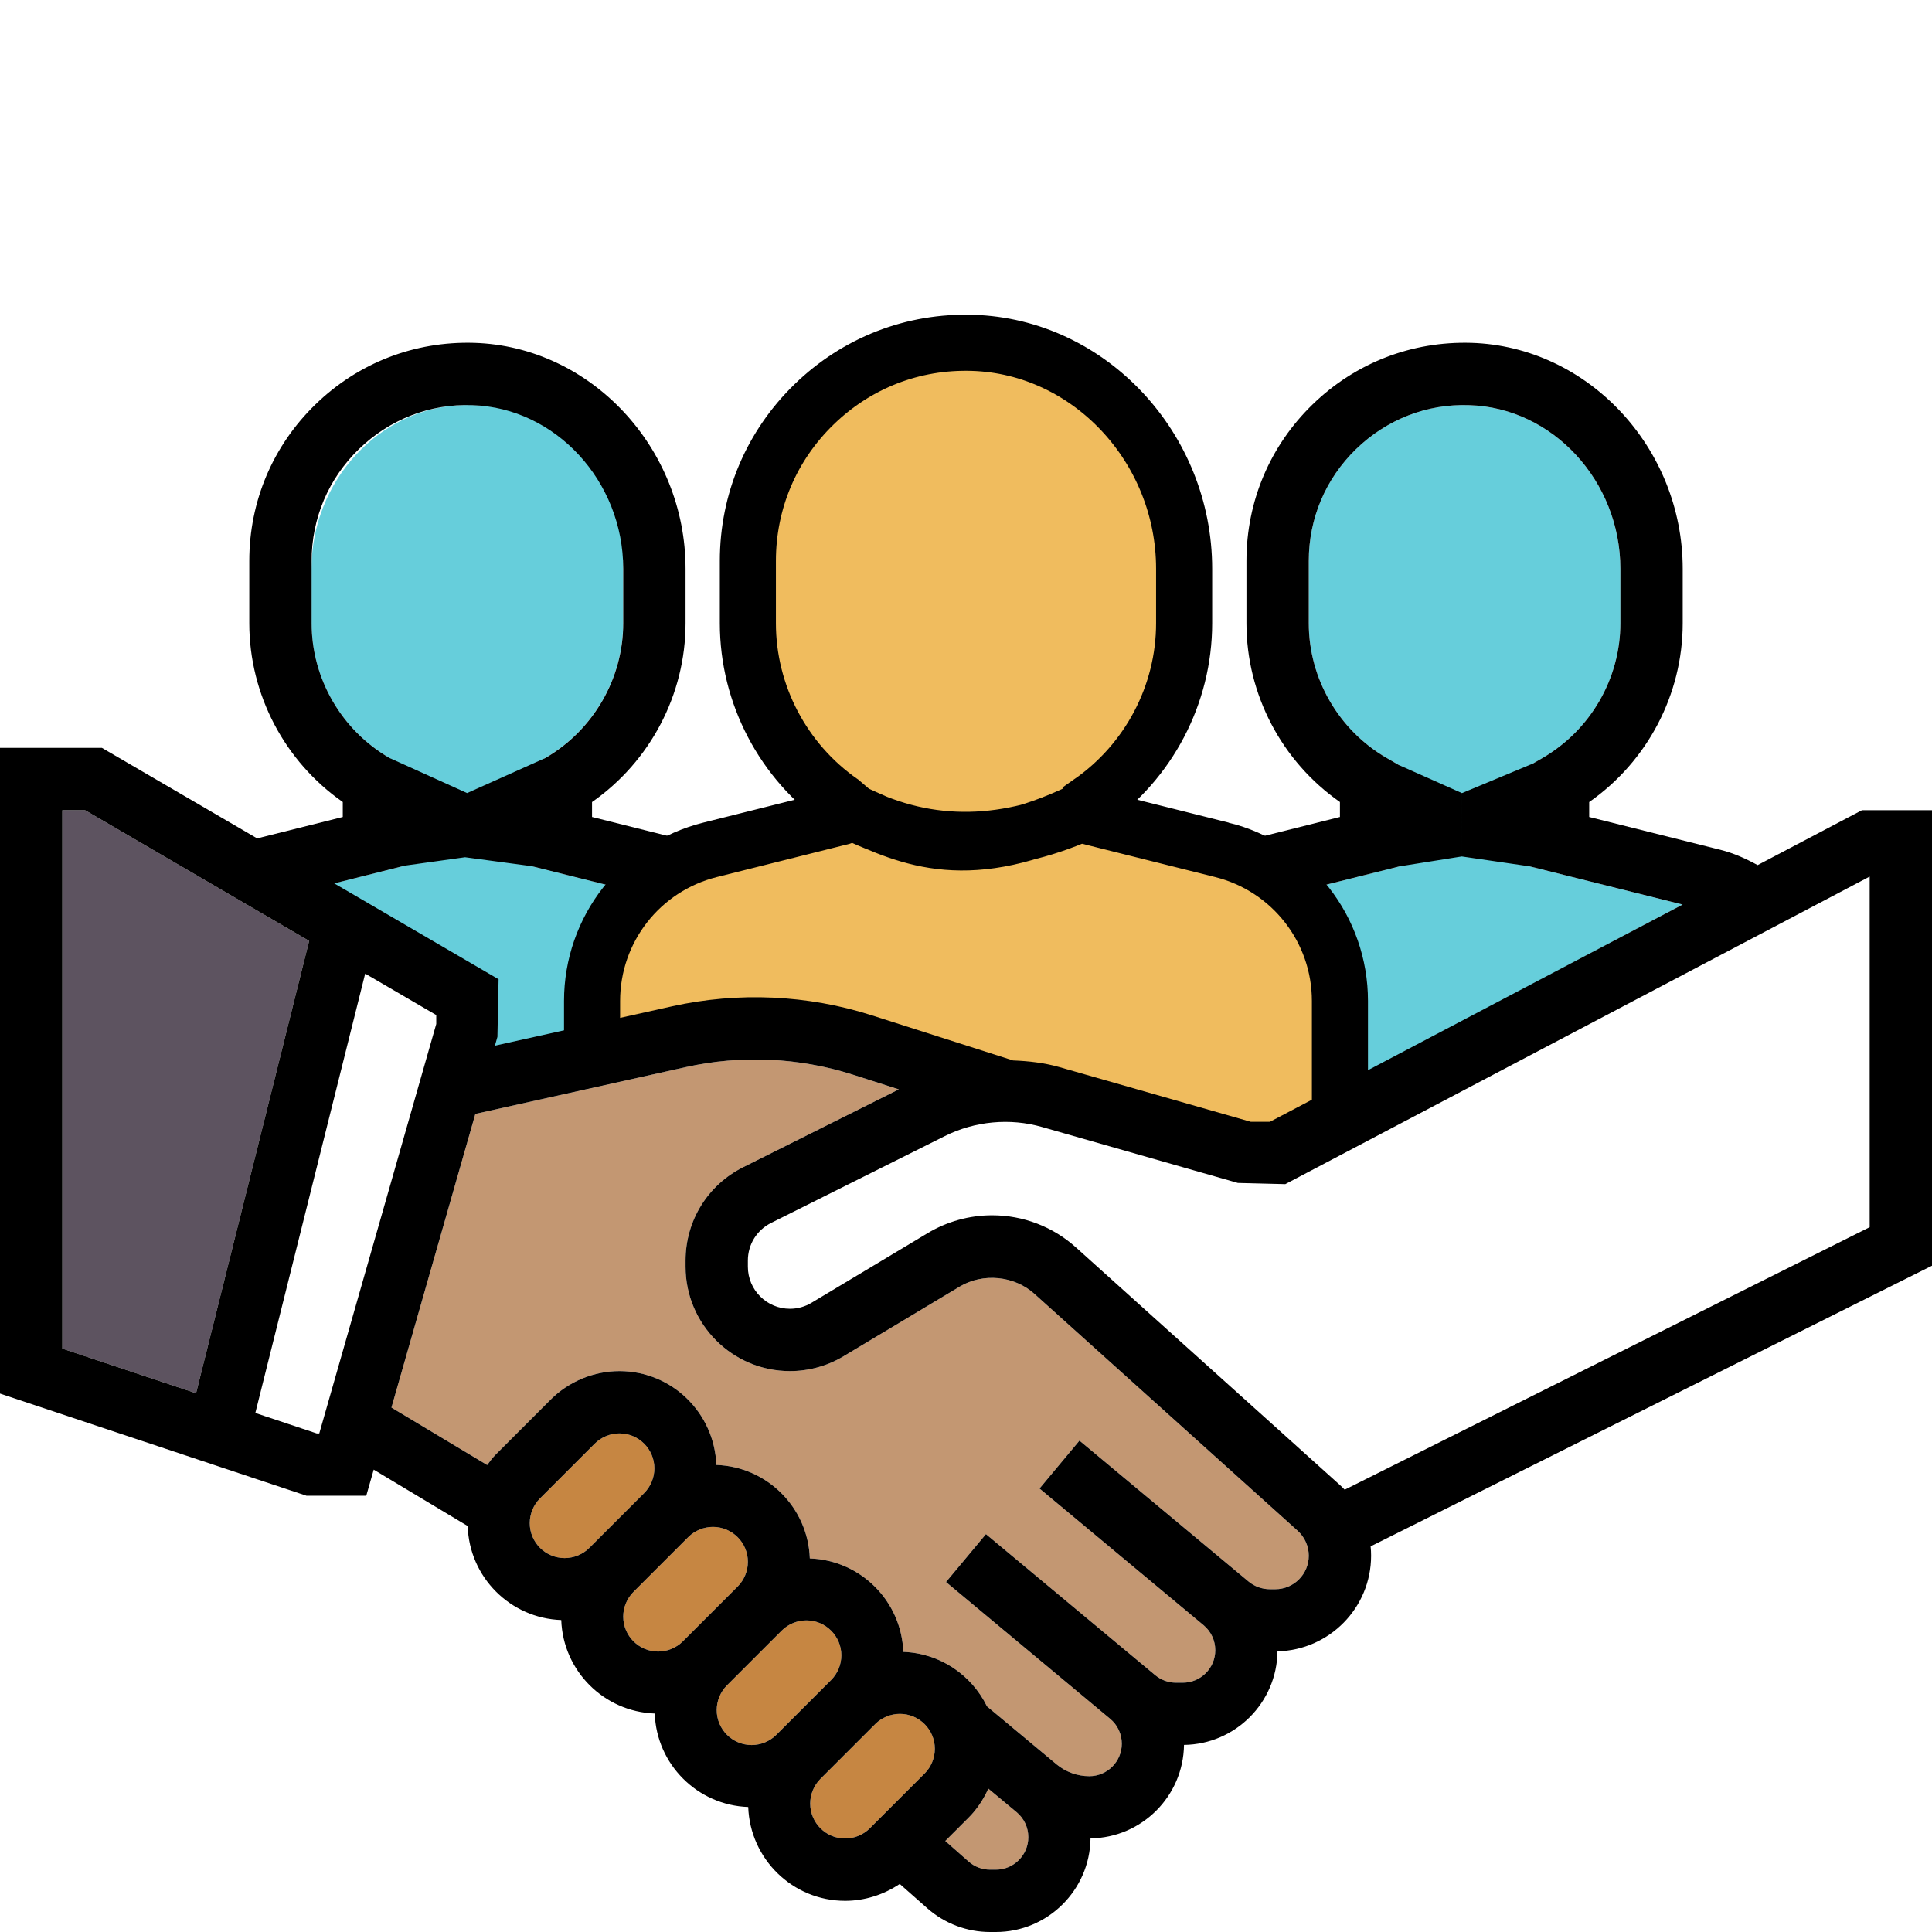
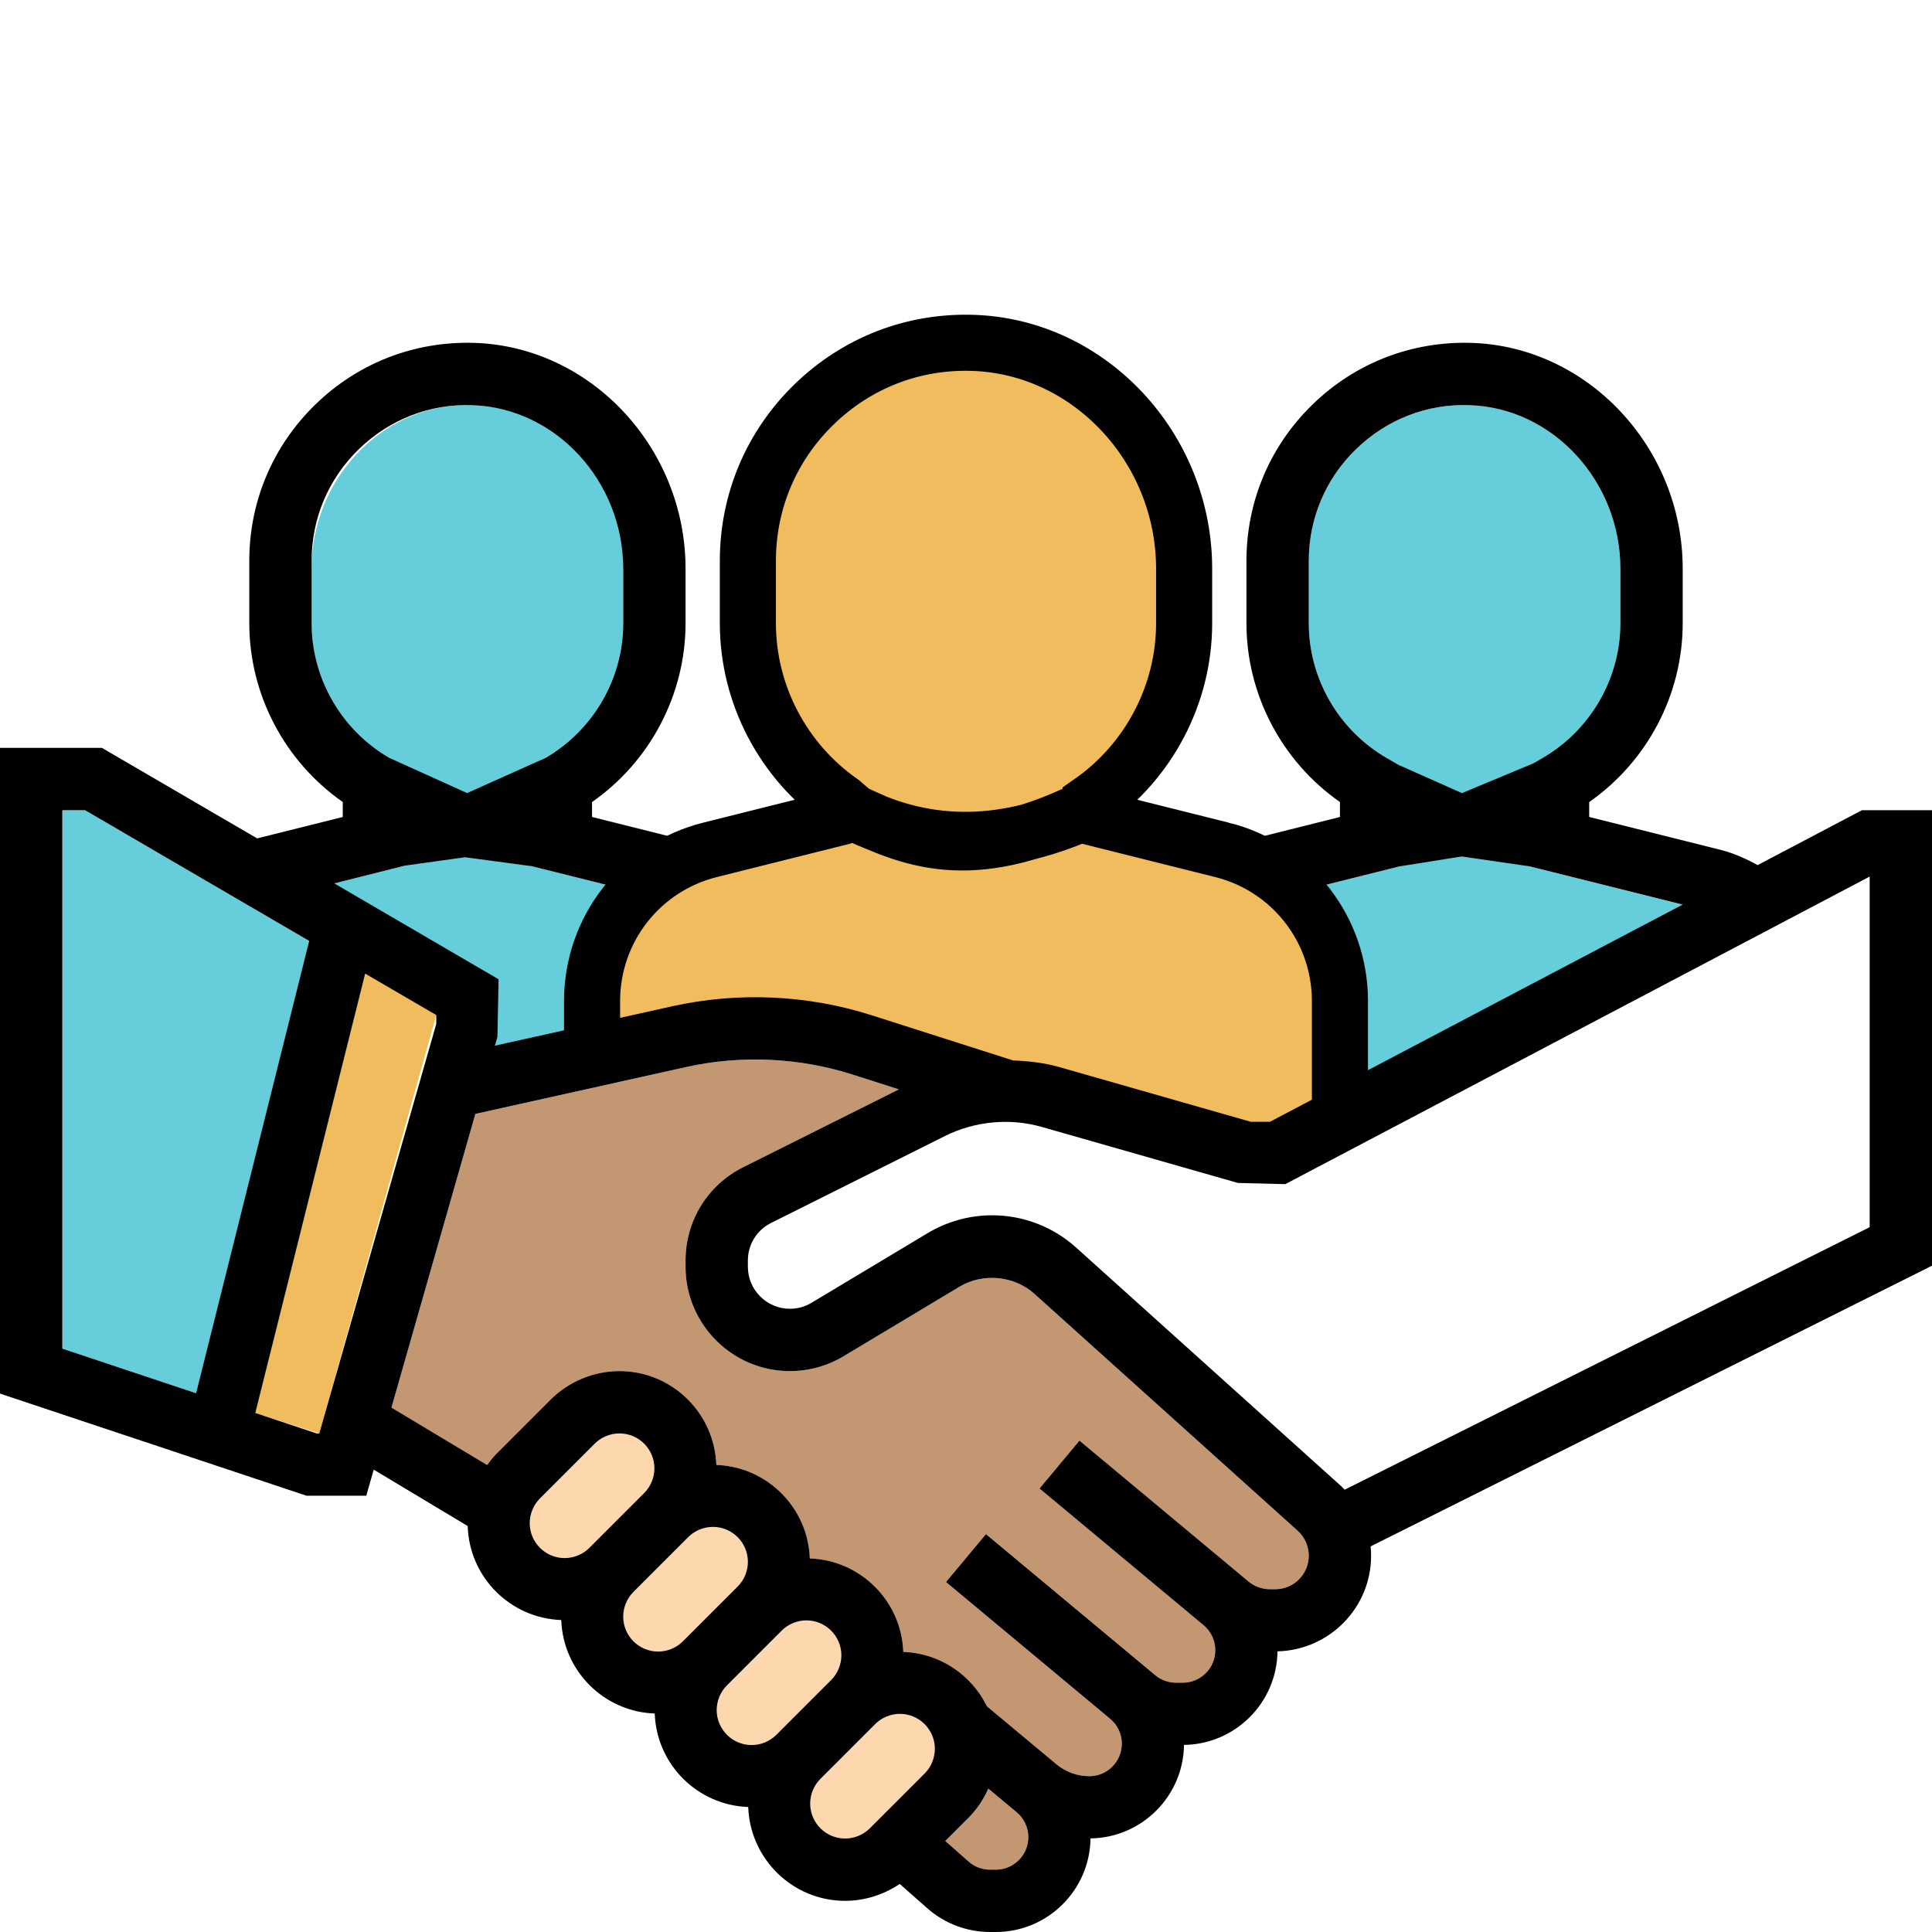
<svg xmlns="http://www.w3.org/2000/svg" height="496pt" viewBox="0 0 496 496" width="496pt" id="svg2" version="1.1">
  <defs id="defs12" />
-   <path id="path8-35" d="m 136,391.031 c 0,-2.359 0.953,-4.672 2.625,-6.344 l 14.062,-14.062 c 1.672,-1.672 3.984,-2.625 6.344,-2.625 4.945,0 8.969,4.023 8.969,8.969 0,2.359 -0.953,4.672 -2.625,6.344 L 151.312,397.375 C 149.641,399.047 147.328,400 144.969,400 140.023,400 136,395.976 136,391.031 Z m 24,24 c 0,-2.359 0.953,-4.672 2.625,-6.344 l 14.062,-14.062 c 1.672,-1.672 3.984,-2.625 6.344,-2.625 4.945,0 8.969,4.023 8.969,8.969 0,2.359 -0.953,4.672 -2.625,6.344 L 175.312,421.375 C 173.641,423.047 171.328,424 168.969,424 164.023,424 160,419.976 160,415.031 Z m 24,24 c 0,-2.359 0.953,-4.672 2.625,-6.344 l 14.062,-14.062 c 1.672,-1.672 3.984,-2.625 6.344,-2.625 4.945,0 8.969,4.023 8.969,8.969 0,2.359 -0.953,4.672 -2.625,6.344 L 199.312,445.375 C 197.641,447.047 195.328,448 192.969,448 188.023,448 184,443.976 184,439.031 Z M 216.969,472 C 212.023,472 208,467.976 208,463.031 c 0,-2.359 0.953,-4.672 2.625,-6.344 l 14.062,-14.062 c 1.672,-1.672 3.984,-2.625 6.344,-2.625 4.945,0 8.969,4.023 8.969,8.969 0,2.359 -0.953,4.672 -2.625,6.344 l -14.062,14.062 c -1.672,1.672 -3.984,2.625 -6.344,2.625 z m 14.934,-47.91 v 0" style="fill:#c68642;fill-opacity:1;stroke-width:1" />
+   <path id="path8-35" d="m 136,391.031 c 0,-2.359 0.953,-4.672 2.625,-6.344 l 14.062,-14.062 c 1.672,-1.672 3.984,-2.625 6.344,-2.625 4.945,0 8.969,4.023 8.969,8.969 0,2.359 -0.953,4.672 -2.625,6.344 L 151.312,397.375 C 149.641,399.047 147.328,400 144.969,400 140.023,400 136,395.976 136,391.031 Z m 24,24 c 0,-2.359 0.953,-4.672 2.625,-6.344 l 14.062,-14.062 c 1.672,-1.672 3.984,-2.625 6.344,-2.625 4.945,0 8.969,4.023 8.969,8.969 0,2.359 -0.953,4.672 -2.625,6.344 L 175.312,421.375 C 173.641,423.047 171.328,424 168.969,424 164.023,424 160,419.976 160,415.031 Z m 24,24 c 0,-2.359 0.953,-4.672 2.625,-6.344 l 14.062,-14.062 c 1.672,-1.672 3.984,-2.625 6.344,-2.625 4.945,0 8.969,4.023 8.969,8.969 0,2.359 -0.953,4.672 -2.625,6.344 L 199.312,445.375 C 197.641,447.047 195.328,448 192.969,448 188.023,448 184,443.976 184,439.031 Z M 216.969,472 C 212.023,472 208,467.976 208,463.031 c 0,-2.359 0.953,-4.672 2.625,-6.344 l 14.062,-14.062 c 1.672,-1.672 3.984,-2.625 6.344,-2.625 4.945,0 8.969,4.023 8.969,8.969 0,2.359 -0.953,4.672 -2.625,6.344 l -14.062,14.062 c -1.672,1.672 -3.984,2.625 -6.344,2.625 z m 14.934,-47.91 v 0" style="fill:#fdd7ad;fill-opacity:1;stroke-width:1" />
+   <path style="fill:#f0bc5e;fill-opacity:1;stroke-width:1" d="M 93.754,249.953 70.377,234.3 112,260.594 81.969,368 65.551,362.754 Z" id="path8-6-3" />
  <path id="path8-5" d="m 255.656,480 h -1.48 c -2.039,0 -3.992,-0.742 -5.512,-2.09 l -5.984,-5.277 6.008,-6.008 c 2.145,-2.145 3.809,-4.695 5.039,-7.434 L 261,465.246 c 1.902,1.586 3,3.922 3,6.41 0,4.602 -3.742,8.344 -8.344,8.344 z m 71.742,-72 h -1.383 c -2.008,0 -3.969,-0.711 -5.504,-2 l -43.383,-36.152 -10.25,12.297 42.129,35.102 C 310.902,418.832 312,421.168 312,423.656 312,428.258 308.258,432 303.656,432 h -1.746 c -1.941,0 -3.84,-0.688 -5.336,-1.938 l -43.453,-36.207 -10.25,12.297 L 285,441.258 c 1.902,1.574 3,3.91 3,6.398 0,4.602 -3.742,8.344 -8.344,8.344 -3.07,0 -6.062,-1.09 -8.418,-3.047 l -17.855,-14.883 c -3.934,-8.039 -12.016,-13.645 -21.48,-13.98 -0.461,-13.051 -10.949,-23.539 -24,-24 -0.461,-13.051 -10.949,-23.539 -24,-24 C 183.434,362.734 172.496,352 159.031,352 c -6.574,0 -13.008,2.664 -17.656,7.312 l -14.062,14.062 c -0.84,0.84 -1.535,1.793 -2.242,2.738 l -24.574,-14.746 21.543,-75.398 54.008,-12.008 c 14.168,-3.168 29.105,-2.48 42.922,1.941 l 11.785,3.77 -39.953,19.977 C 181.672,304.223 176,313.406 176,323.617 v 1.582 C 176,339.977 188.023,352 202.801,352 c 4.855,0 9.633,-1.32 13.785,-3.824 L 246.375,330.312 c 5.984,-3.586 14.016,-2.801 19.184,1.848 l 67.594,60.832 C 334.961,394.633 336,396.961 336,399.398 336,404.145 332.145,408 327.398,408 Z" style="fill:#c39772;fill-opacity:1;stroke-width:1" />
  <path id="path8-7" d="m 480,315.055 -134.777,67.395 c -0.437,-0.465 -0.895,-0.906 -1.375,-1.336 L 276.266,320.281 C 270.344,314.938 262.687,312 254.711,312 c -5.832,0 -11.559,1.586 -16.574,4.594 l -29.801,17.871 C 206.664,335.473 204.754,336 202.801,336 c -5.961,0 -10.801,-4.84 -10.801,-10.801 v -1.582 c 0,-4.121 2.289,-7.816 5.969,-9.656 l 44.625,-22.312 c 7.637,-3.824 16.703,-4.68 24.934,-2.312 L 317.801,303.695 329.977,304 480,225.039 Z" style="mix-blend-mode:lighten;fill:#c68642;fill-opacity:1;stroke-width:1" />
  <path id="path8-3" d="M 332.543,229.105 360,222.246 v -25.336 l -3.992,-2.309 C 343.664,187.465 336,174.199 336,160 v -16 c 0,-10.91 4.312,-21.113 12.152,-28.711 7.832,-7.594 18.223,-11.688 29.086,-11.266 C 398.609,104.664 416,123.504 416,146.016 V 160 c 0,14.199 -7.672,27.465 -20.023,34.617 l -4,2.312 0.031,25.316 39.969,9.984 -80.957,42.824" style="fill:#66cedb;fill-opacity:1;stroke-width:1" />
-   <path id="path8-6" d="m 16,208 h 5.832 l 57.535,33.559 -29.031,116.121 -34.336,-11.449 z" style="fill:#5d5360;fill-opacity:1;stroke-width:1" />
+   <path id="path8-6" d="m 16,208 h 5.832 l 57.535,33.559 -29.031,116.121 -34.336,-11.449 z" style="fill:#66cedb;fill-opacity:1;stroke-width:1" />
  <path style="fill:#66cedb;fill-opacity:1;stroke-width:1" d="m 163.434,229.086 -27.457,-6.859 v -25.336 l 3.992,-2.309 c 12.344,-7.137 20.008,-20.402 20.008,-34.602 v -16 c 0,-10.91 -4.313,-21.113 -12.152,-28.711 -7.832,-7.594 -18.223,-11.688 -29.086,-11.266 -21.371,0.641 -38.762,19.48 -38.762,41.992 v 13.984 c 0,14.199 7.672,27.465 20.023,34.617 L 104,196.91 103.969,222.227 64,232.211 l 77.125,44.217" id="path8-3-6" />
  <path d="m 313.695,218.176 -33.703,-8.434 v -3.832 C 294.902,195.504 304,178.312 304,160 v -13.984 c 0,-31.078 -24.352,-57.086 -54.281,-57.992 -15.336,-0.488 -29.75,5.145 -40.711,15.785 C 198.039,114.449 192,128.719 192,144 v 16 c 0,18.312 9.09,35.496 24,45.902 l 3.167,2.708 c 14.642,6.753 29.68,13.476 58.855,-0.605 l 1.572,-0.016 c -20.588,9.57 -40.767,10.55 -60.427,0.621 L 216,209.742 182.305,218.176 C 164.465,222.633 152,238.594 152,256.984 v 14.129 l 22.32,-4.961 C 180.754,264.719 187.328,264 193.91,264 c 9.336,0 18.617,1.449 27.504,4.289 L 258.039,280 c 3.953,0 7.891,0.551 11.688,1.641 L 320,296 h 8 l 16,-8.426 v -30.59 c 0,-18.391 -12.465,-34.352 -30.305,-38.809 z" fill="#f0bc5e" id="path6" style="stroke:#000000;stroke-width:14.4;stroke-miterlimit:4;stroke-dasharray:none;stroke-opacity:1" />
  <path d="m 496,208 h -17.977 l -26.793,14.098 c -3.016,-1.664 -6.152,-3.074 -9.535,-3.922 l -33.703,-8.434 v -3.832 C 422.902,195.504 432,178.312 432,160 v -13.984 c 0,-31.078 -24.352,-57.086 -54.281,-57.992 -15.312,-0.449 -29.75,5.145 -40.711,15.785 C 326.039,114.449 320,128.719 320,144 v 16 c 0,18.312 9.09,35.496 24,45.902 v 3.84 l -32,8.012 1.695,0.422 c 7.41,1.848 13.809,5.762 18.848,10.93 l 26.763,-6.686 15.966,-2.541 0.053,-16.263 -16.195,-7.208 -3.123,-1.806 C 343.664,187.465 336,174.199 336,160 v -16 c 0,-10.91 4.312,-21.113 12.152,-28.711 7.832,-7.594 18.223,-11.688 29.086,-11.266 C 398.609,104.664 416,123.504 416,146.016 V 160 c 0,14.199 -7.672,27.465 -20.023,34.617 l -2.447,1.414 -18.204,7.583 -0.053,16.263 17.375,2.527 39.329,9.825 L 326.023,288 h -4.902 L 271.938,273.945 c -3.867,-1.098 -7.859,-1.547 -11.867,-1.699 l -36.215,-11.574 c -16.504,-5.289 -34.367,-6.078 -51.262,-2.336 l -45.539,10.121 0.648,-2.266 L 128,251.406 85.809,226.793 l 18.16,-4.566 15.422,-2.149 0.524,-16.472 -19.906,-9.004 C 87.664,187.465 80,174.199 80,160 v -16 c 0,-10.91 4.312,-21.113 12.152,-28.711 7.832,-7.594 18.246,-11.688 29.086,-11.266 C 142.609,104.664 160,123.504 160,146.016 V 160 c 0,14.199 -7.672,27.465 -20.023,34.617 l -20.063,8.989 -0.524,16.472 17.131,2.296 26.936,6.731 c 5.047,-5.168 11.438,-9.082 18.848,-10.93 L 184,217.754 151.992,209.742 v -3.832 C 166.902,195.504 176,178.312 176,160 V 146.016 C 176,114.938 151.648,88.93 121.719,88.023 106.398,87.574 91.969,93.168 81.008,103.809 70.039,114.449 64,128.719 64,144 v 16 c 0,18.312 9.09,35.496 24,45.902 v 3.84 L 66.016,215.238 26.168,192 H 0 V 357.77 L 78.703,384 H 94.031 l 1.914,-6.703 24.125,14.48 c 0.395,13.117 10.914,23.672 24.02,24.133 0.461,13.051 10.949,23.539 24,24 0.461,13.051 10.949,23.539 24,24 C 192.566,477.266 203.504,488 216.969,488 c 5,0 9.902,-1.559 14.023,-4.336 l 7.086,6.258 C 242.52,493.832 248.238,496 254.176,496 h 1.48 c 13.312,0 24.145,-10.762 24.312,-24.031 13.168,-0.168 23.832,-10.832 24,-24 13.176,-0.168 23.848,-10.848 24,-24.023 C 341.266,423.633 352,412.77 352,399.398 352,398.594 351.961,397.801 351.879,397 L 496,324.945 Z m -480,0 h 5.832 L 79.367,241.559 50.336,357.68 16,346.23 Z M 81.297,368 65.551,362.754 93.754,249.953 112,260.594 v 2.285 L 81.969,368 Z M 136,391.031 c 0,-2.359 0.953,-4.672 2.625,-6.344 l 14.062,-14.062 c 1.672,-1.672 3.984,-2.625 6.344,-2.625 4.945,0 8.969,4.023 8.969,8.969 0,2.359 -0.953,4.672 -2.625,6.344 L 151.312,397.375 C 149.641,399.047 147.328,400 144.969,400 140.023,400 136,395.977 136,391.031 Z m 24,24 c 0,-2.359 0.953,-4.672 2.625,-6.344 l 14.062,-14.062 c 1.672,-1.672 3.984,-2.625 6.344,-2.625 4.945,0 8.969,4.023 8.969,8.969 0,2.359 -0.953,4.672 -2.625,6.344 L 175.312,421.375 C 173.641,423.047 171.328,424 168.969,424 164.023,424 160,419.977 160,415.031 Z m 24,24 c 0,-2.359 0.953,-4.672 2.625,-6.344 l 14.062,-14.062 c 1.672,-1.672 3.984,-2.625 6.344,-2.625 4.945,0 8.969,4.023 8.969,8.969 0,2.359 -0.953,4.672 -2.625,6.344 L 199.312,445.375 C 197.641,447.047 195.328,448 192.969,448 188.023,448 184,443.977 184,439.031 Z M 216.969,472 C 212.023,472 208,467.977 208,463.031 c 0,-2.359 0.953,-4.672 2.625,-6.344 l 14.062,-14.062 c 1.672,-1.672 3.984,-2.625 6.344,-2.625 4.945,0 8.969,4.023 8.969,8.969 0,2.359 -0.953,4.672 -2.625,6.344 l -14.062,14.062 c -1.672,1.672 -3.984,2.625 -6.344,2.625 z m 38.688,8 h -1.48 c -2.039,0 -3.992,-0.742 -5.512,-2.09 l -5.984,-5.277 6.008,-6.008 c 2.145,-2.145 3.809,-4.695 5.039,-7.434 L 261,465.246 c 1.902,1.586 3,3.922 3,6.41 0,4.602 -3.742,8.344 -8.344,8.344 z m 71.742,-72 h -1.383 c -2.008,0 -3.969,-0.711 -5.504,-2 l -43.383,-36.152 -10.25,12.297 42.129,35.102 C 310.902,418.832 312,421.168 312,423.656 312,428.258 308.258,432 303.656,432 h -1.746 c -1.941,0 -3.84,-0.688 -5.336,-1.938 l -43.453,-36.207 -10.25,12.297 L 285,441.258 c 1.902,1.574 3,3.91 3,6.398 0,4.602 -3.742,8.344 -8.344,8.344 -3.07,0 -6.062,-1.09 -8.418,-3.047 l -17.855,-14.883 c -3.934,-8.039 -12.016,-13.645 -21.48,-13.98 -0.461,-13.051 -10.949,-23.539 -24,-24 -0.461,-13.051 -10.949,-23.539 -24,-24 C 183.434,362.734 172.496,352 159.031,352 c -6.574,0 -13.008,2.664 -17.656,7.312 l -14.062,14.062 c -0.84,0.84 -1.535,1.793 -2.242,2.738 l -24.574,-14.746 21.543,-75.398 54.008,-12.008 c 14.168,-3.168 29.105,-2.48 42.922,1.941 l 11.785,3.77 -39.953,19.977 C 181.672,304.223 176,313.406 176,323.617 v 1.582 C 176,339.977 188.023,352 202.801,352 c 4.855,0 9.633,-1.32 13.785,-3.824 L 246.375,330.312 c 5.984,-3.586 14.016,-2.801 19.184,1.848 l 67.594,60.832 C 334.961,394.633 336,396.961 336,399.398 336,404.145 332.145,408 327.398,408 Z M 480,315.055 345.223,382.449 c -0.438,-0.465 -0.895,-0.906 -1.375,-1.336 L 276.266,320.281 C 270.344,314.938 262.688,312 254.711,312 c -5.832,0 -11.559,1.586 -16.574,4.594 l -29.801,17.871 C 206.664,335.473 204.754,336 202.801,336 196.84,336 192,331.16 192,325.199 v -1.582 c 0,-4.121 2.289,-7.816 5.969,-9.656 l 44.625,-22.312 c 7.637,-3.824 16.703,-4.68 24.934,-2.312 L 317.801,303.695 329.977,304 480,225.039 Z" id="path8" />
</svg>
